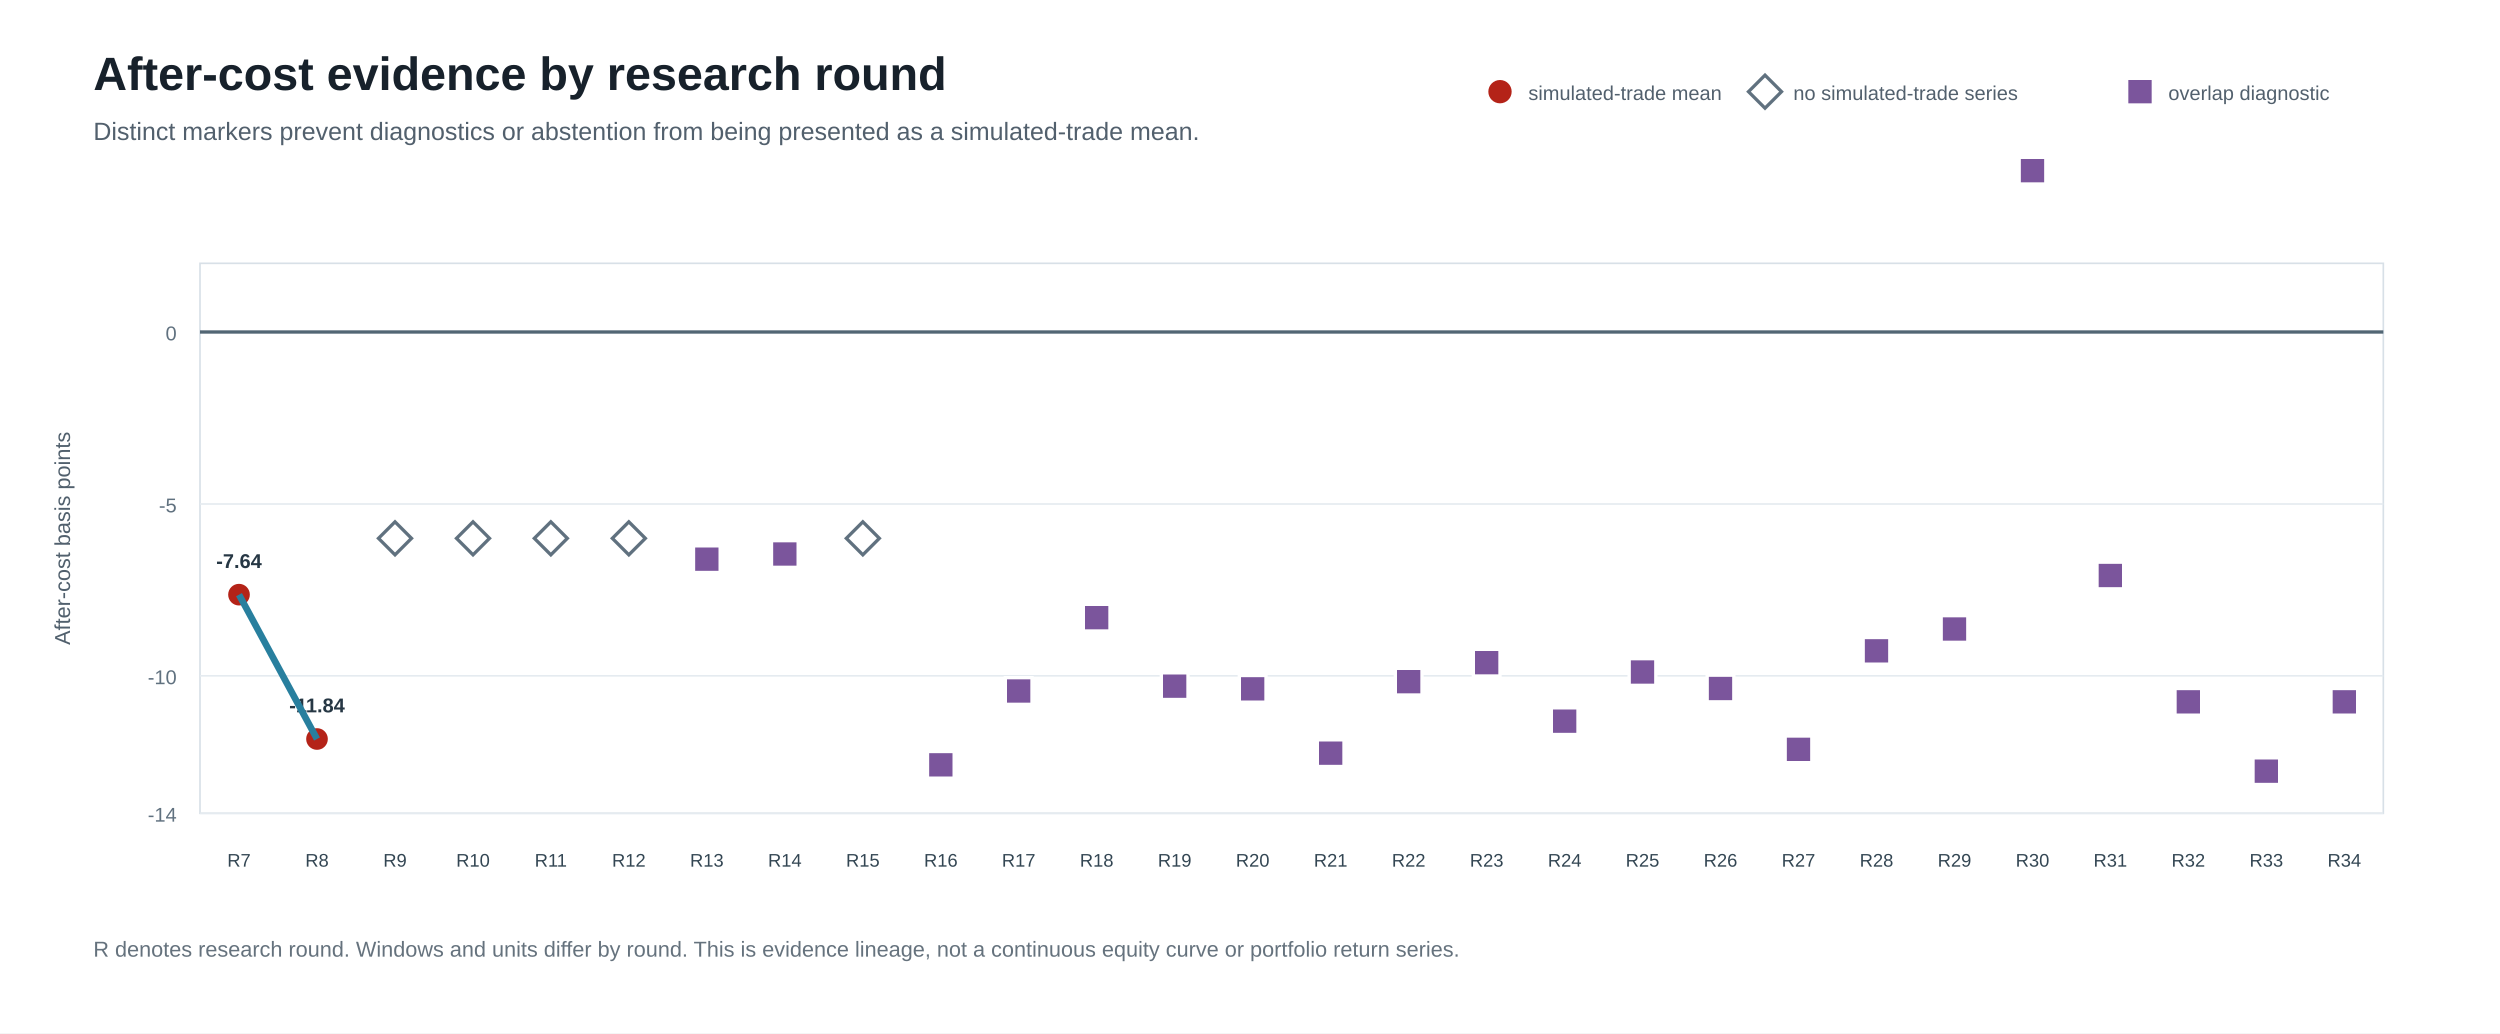
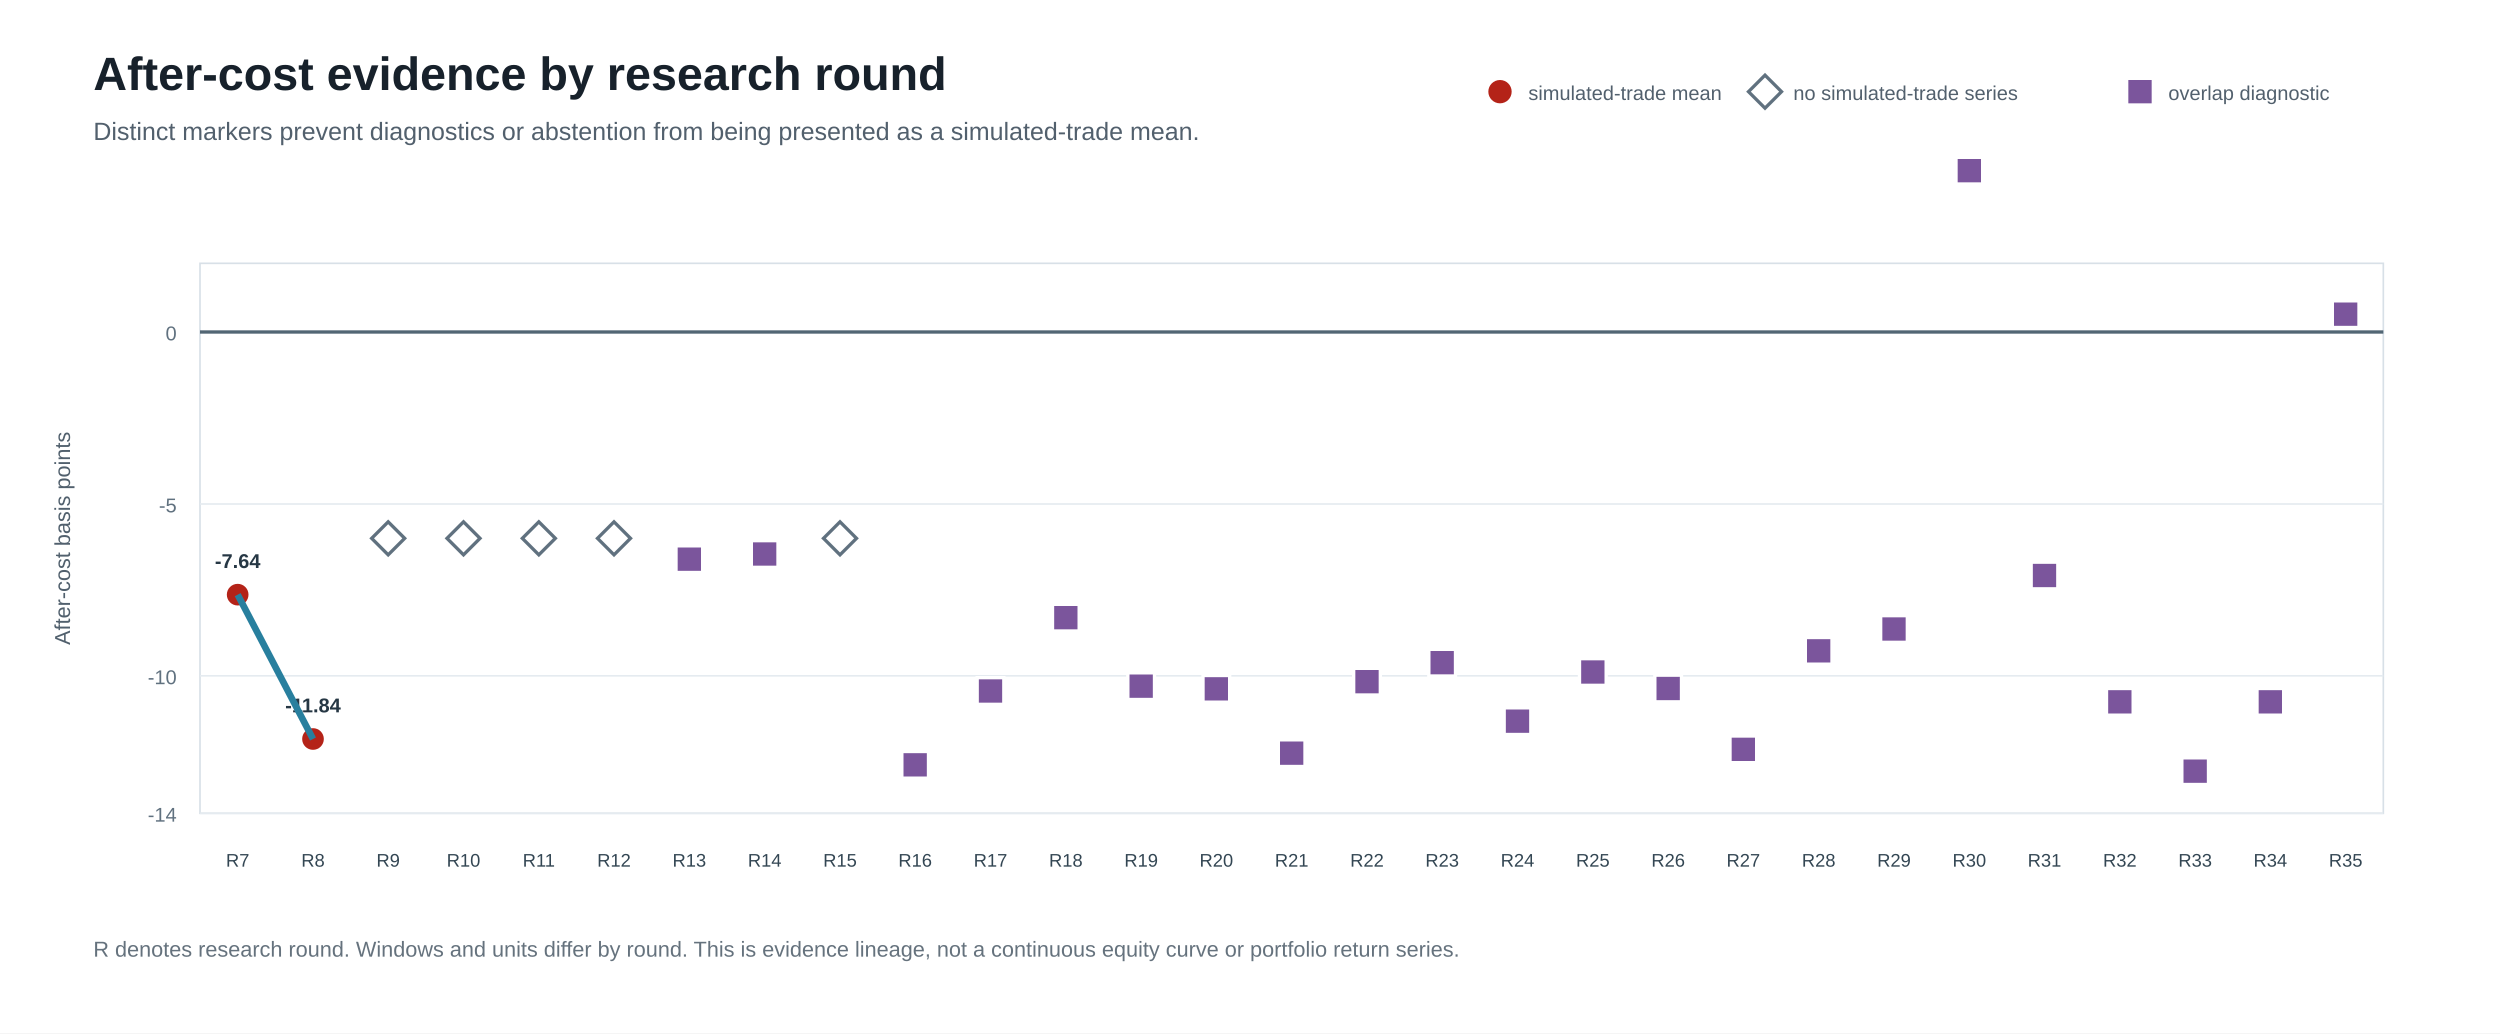
<svg xmlns="http://www.w3.org/2000/svg" width="1500" height="620" viewBox="0 0 1500 620" role="img" aria-labelledby="title desc">
  <rect width="100%" height="100%" fill="#ffffff" />
  <text x="56" y="54" font-family="Segoe UI, Arial, sans-serif" font-size="28" font-weight="700" fill="#17212b">After-cost evidence by research round</text>
  <text x="56" y="84" font-family="Segoe UI, Arial, sans-serif" font-size="15" fill="#52606d">Distinct markers prevent diagnostics or abstention from being presented as a simulated-trade mean.</text>
  <circle cx="900" cy="55" r="7" fill="#b42318" />
  <text x="917" y="60" font-family="Segoe UI, Arial, sans-serif" font-size="12" fill="#52606d">simulated-trade mean</text>
  <rect x="1052" y="48" width="14" height="14" fill="#ffffff" stroke="#60717f" stroke-width="2" transform="rotate(45 1059 55)" />
  <text x="1076" y="60" font-family="Segoe UI, Arial, sans-serif" font-size="12" fill="#52606d">no simulated-trade series</text>
  <rect x="1277" y="48" width="14" height="14" fill="#7b559c" />
  <text x="1301" y="60" font-family="Segoe UI, Arial, sans-serif" font-size="12" fill="#52606d">overlap diagnostic</text>
  <rect x="120" y="158" width="1310" height="330" fill="#ffffff" stroke="#d8e0e7" />
  <line x1="120" y1="488.0" x2="1430" y2="488.0" stroke="#e5ebf0" stroke-width="1" />
  <text x="106" y="493.0" text-anchor="end" font-family="Segoe UI, Arial, sans-serif" font-size="12" fill="#60717f">-14</text>
  <line x1="120" y1="405.5" x2="1430" y2="405.5" stroke="#e5ebf0" stroke-width="1" />
  <text x="106" y="410.5" text-anchor="end" font-family="Segoe UI, Arial, sans-serif" font-size="12" fill="#60717f">-10</text>
  <line x1="120" y1="302.4" x2="1430" y2="302.4" stroke="#e5ebf0" stroke-width="1" />
  <text x="106" y="307.4" text-anchor="end" font-family="Segoe UI, Arial, sans-serif" font-size="12" fill="#60717f">-5</text>
  <line x1="120" y1="199.2" x2="1430" y2="199.2" stroke="#526674" stroke-width="2" />
  <text x="106" y="204.2" text-anchor="end" font-family="Segoe UI, Arial, sans-serif" font-size="12" fill="#60717f">0</text>
-   <circle cx="143.4" cy="356.8" r="8" fill="#b42318" stroke="#ffffff" stroke-width="3" />
-   <text x="143.4" y="340.8" text-anchor="middle" font-family="Segoe UI, Arial, sans-serif" font-size="12" font-weight="700" fill="#263744">-7.64</text>
-   <text x="143.4" y="520" text-anchor="middle" font-family="Segoe UI, Arial, sans-serif" font-size="11" fill="#334653">R7</text>
-   <circle cx="190.2" cy="443.4" r="8" fill="#b42318" stroke="#ffffff" stroke-width="3" />
-   <text x="190.2" y="427.4" text-anchor="middle" font-family="Segoe UI, Arial, sans-serif" font-size="12" font-weight="700" fill="#263744">-11.84</text>
-   <text x="190.2" y="520" text-anchor="middle" font-family="Segoe UI, Arial, sans-serif" font-size="11" fill="#334653">R8</text>
-   <rect x="230.0" y="316.0" width="14" height="14" fill="#ffffff" stroke="#60717f" stroke-width="2" transform="rotate(45 237.0 323.0)" />
-   <text x="237.0" y="520" text-anchor="middle" font-family="Segoe UI, Arial, sans-serif" font-size="11" fill="#334653">R9</text>
-   <rect x="276.8" y="316.0" width="14" height="14" fill="#ffffff" stroke="#60717f" stroke-width="2" transform="rotate(45 283.8 323.0)" />
-   <text x="283.8" y="520" text-anchor="middle" font-family="Segoe UI, Arial, sans-serif" font-size="11" fill="#334653">R10</text>
-   <rect x="323.5" y="316.0" width="14" height="14" fill="#ffffff" stroke="#60717f" stroke-width="2" transform="rotate(45 330.5 323.0)" />
-   <text x="330.5" y="520" text-anchor="middle" font-family="Segoe UI, Arial, sans-serif" font-size="11" fill="#334653">R11</text>
-   <rect x="370.3" y="316.0" width="14" height="14" fill="#ffffff" stroke="#60717f" stroke-width="2" transform="rotate(45 377.3 323.0)" />
-   <text x="377.3" y="520" text-anchor="middle" font-family="Segoe UI, Arial, sans-serif" font-size="11" fill="#334653">R12</text>
-   <rect x="416.1" y="327.5" width="16" height="16" fill="#7b559c" stroke="#ffffff" stroke-width="2" />
-   <text x="424.1" y="520" text-anchor="middle" font-family="Segoe UI, Arial, sans-serif" font-size="11" fill="#334653">R13</text>
-   <rect x="462.9" y="324.4" width="16" height="16" fill="#7b559c" stroke="#ffffff" stroke-width="2" />
-   <text x="470.9" y="520" text-anchor="middle" font-family="Segoe UI, Arial, sans-serif" font-size="11" fill="#334653">R14</text>
-   <rect x="510.7" y="316.0" width="14" height="14" fill="#ffffff" stroke="#60717f" stroke-width="2" transform="rotate(45 517.7 323.0)" />
-   <text x="517.7" y="520" text-anchor="middle" font-family="Segoe UI, Arial, sans-serif" font-size="11" fill="#334653">R15</text>
-   <rect x="556.5" y="450.9" width="16" height="16" fill="#7b559c" stroke="#ffffff" stroke-width="2" />
-   <text x="564.5" y="520" text-anchor="middle" font-family="Segoe UI, Arial, sans-serif" font-size="11" fill="#334653">R16</text>
-   <rect x="603.2" y="406.6" width="16" height="16" fill="#7b559c" stroke="#ffffff" stroke-width="2" />
-   <text x="611.2" y="520" text-anchor="middle" font-family="Segoe UI, Arial, sans-serif" font-size="11" fill="#334653">R17</text>
-   <rect x="650.0" y="362.6" width="16" height="16" fill="#7b559c" stroke="#ffffff" stroke-width="2" />
-   <text x="658.0" y="520" text-anchor="middle" font-family="Segoe UI, Arial, sans-serif" font-size="11" fill="#334653">R18</text>
-   <rect x="696.8" y="403.7" width="16" height="16" fill="#7b559c" stroke="#ffffff" stroke-width="2" />
-   <text x="704.8" y="520" text-anchor="middle" font-family="Segoe UI, Arial, sans-serif" font-size="11" fill="#334653">R19</text>
-   <rect x="743.6" y="405.3" width="16" height="16" fill="#7b559c" stroke="#ffffff" stroke-width="2" />
-   <text x="751.6" y="520" text-anchor="middle" font-family="Segoe UI, Arial, sans-serif" font-size="11" fill="#334653">R20</text>
-   <rect x="790.4" y="443.9" width="16" height="16" fill="#7b559c" stroke="#ffffff" stroke-width="2" />
-   <text x="798.4" y="520" text-anchor="middle" font-family="Segoe UI, Arial, sans-serif" font-size="11" fill="#334653">R21</text>
-   <rect x="837.2" y="401.0" width="16" height="16" fill="#7b559c" stroke="#ffffff" stroke-width="2" />
-   <text x="845.2" y="520" text-anchor="middle" font-family="Segoe UI, Arial, sans-serif" font-size="11" fill="#334653">R22</text>
-   <rect x="884.0" y="389.6" width="16" height="16" fill="#7b559c" stroke="#ffffff" stroke-width="2" />
-   <text x="892.0" y="520" text-anchor="middle" font-family="Segoe UI, Arial, sans-serif" font-size="11" fill="#334653">R23</text>
-   <rect x="930.8" y="424.7" width="16" height="16" fill="#7b559c" stroke="#ffffff" stroke-width="2" />
-   <text x="938.8" y="520" text-anchor="middle" font-family="Segoe UI, Arial, sans-serif" font-size="11" fill="#334653">R24</text>
-   <rect x="977.5" y="395.2" width="16" height="16" fill="#7b559c" stroke="#ffffff" stroke-width="2" />
-   <text x="985.5" y="520" text-anchor="middle" font-family="Segoe UI, Arial, sans-serif" font-size="11" fill="#334653">R25</text>
-   <rect x="1024.3" y="405.1" width="16" height="16" fill="#7b559c" stroke="#ffffff" stroke-width="2" />
-   <text x="1032.3" y="520" text-anchor="middle" font-family="Segoe UI, Arial, sans-serif" font-size="11" fill="#334653">R26</text>
-   <rect x="1071.1" y="441.6" width="16" height="16" fill="#7b559c" stroke="#ffffff" stroke-width="2" />
-   <text x="1079.1" y="520" text-anchor="middle" font-family="Segoe UI, Arial, sans-serif" font-size="11" fill="#334653">R27</text>
-   <rect x="1117.9" y="382.5" width="16" height="16" fill="#7b559c" stroke="#ffffff" stroke-width="2" />
-   <text x="1125.9" y="520" text-anchor="middle" font-family="Segoe UI, Arial, sans-serif" font-size="11" fill="#334653">R28</text>
-   <rect x="1164.7" y="369.4" width="16" height="16" fill="#7b559c" stroke="#ffffff" stroke-width="2" />
-   <text x="1172.7" y="520" text-anchor="middle" font-family="Segoe UI, Arial, sans-serif" font-size="11" fill="#334653">R29</text>
-   <rect x="1211.5" y="94.4" width="16" height="16" fill="#7b559c" stroke="#ffffff" stroke-width="2" />
-   <text x="1219.5" y="520" text-anchor="middle" font-family="Segoe UI, Arial, sans-serif" font-size="11" fill="#334653">R30</text>
-   <rect x="1258.2" y="337.3" width="16" height="16" fill="#7b559c" stroke="#ffffff" stroke-width="2" />
-   <text x="1266.2" y="520" text-anchor="middle" font-family="Segoe UI, Arial, sans-serif" font-size="11" fill="#334653">R31</text>
-   <rect x="1305.0" y="413.1" width="16" height="16" fill="#7b559c" stroke="#ffffff" stroke-width="2" />
-   <text x="1313.0" y="520" text-anchor="middle" font-family="Segoe UI, Arial, sans-serif" font-size="11" fill="#334653">R32</text>
-   <rect x="1351.8" y="454.7" width="16" height="16" fill="#7b559c" stroke="#ffffff" stroke-width="2" />
-   <text x="1359.8" y="520" text-anchor="middle" font-family="Segoe UI, Arial, sans-serif" font-size="11" fill="#334653">R33</text>
-   <rect x="1398.6" y="413.1" width="16" height="16" fill="#7b559c" stroke="#ffffff" stroke-width="2" />
-   <text x="1406.6" y="520" text-anchor="middle" font-family="Segoe UI, Arial, sans-serif" font-size="11" fill="#334653">R34</text>
-   <polyline points="143.4,356.8 190.2,443.4" fill="none" stroke="#287f9e" stroke-width="4" />
+   <circle cx="142.6" cy="356.8" r="8" fill="#b42318" stroke="#ffffff" stroke-width="3" />
+   <text x="142.6" y="340.8" text-anchor="middle" font-family="Segoe UI, Arial, sans-serif" font-size="12" font-weight="700" fill="#263744">-7.64</text>
+   <text x="142.6" y="520" text-anchor="middle" font-family="Segoe UI, Arial, sans-serif" font-size="11" fill="#334653">R7</text>
+   <circle cx="187.8" cy="443.4" r="8" fill="#b42318" stroke="#ffffff" stroke-width="3" />
+   <text x="187.8" y="427.4" text-anchor="middle" font-family="Segoe UI, Arial, sans-serif" font-size="12" font-weight="700" fill="#263744">-11.84</text>
+   <text x="187.8" y="520" text-anchor="middle" font-family="Segoe UI, Arial, sans-serif" font-size="11" fill="#334653">R8</text>
+   <rect x="225.9" y="316.0" width="14" height="14" fill="#ffffff" stroke="#60717f" stroke-width="2" transform="rotate(45 232.9 323.0)" />
+   <text x="232.9" y="520" text-anchor="middle" font-family="Segoe UI, Arial, sans-serif" font-size="11" fill="#334653">R9</text>
+   <rect x="271.1" y="316.0" width="14" height="14" fill="#ffffff" stroke="#60717f" stroke-width="2" transform="rotate(45 278.1 323.0)" />
+   <text x="278.1" y="520" text-anchor="middle" font-family="Segoe UI, Arial, sans-serif" font-size="11" fill="#334653">R10</text>
+   <rect x="316.3" y="316.0" width="14" height="14" fill="#ffffff" stroke="#60717f" stroke-width="2" transform="rotate(45 323.3 323.0)" />
+   <text x="323.3" y="520" text-anchor="middle" font-family="Segoe UI, Arial, sans-serif" font-size="11" fill="#334653">R11</text>
+   <rect x="361.4" y="316.0" width="14" height="14" fill="#ffffff" stroke="#60717f" stroke-width="2" transform="rotate(45 368.4 323.0)" />
+   <text x="368.4" y="520" text-anchor="middle" font-family="Segoe UI, Arial, sans-serif" font-size="11" fill="#334653">R12</text>
+   <rect x="405.6" y="327.5" width="16" height="16" fill="#7b559c" stroke="#ffffff" stroke-width="2" />
+   <text x="413.6" y="520" text-anchor="middle" font-family="Segoe UI, Arial, sans-serif" font-size="11" fill="#334653">R13</text>
+   <rect x="450.8" y="324.4" width="16" height="16" fill="#7b559c" stroke="#ffffff" stroke-width="2" />
+   <text x="458.8" y="520" text-anchor="middle" font-family="Segoe UI, Arial, sans-serif" font-size="11" fill="#334653">R14</text>
+   <rect x="497.0" y="316.0" width="14" height="14" fill="#ffffff" stroke="#60717f" stroke-width="2" transform="rotate(45 504.0 323.0)" />
+   <text x="504.0" y="520" text-anchor="middle" font-family="Segoe UI, Arial, sans-serif" font-size="11" fill="#334653">R15</text>
+   <rect x="541.1" y="450.9" width="16" height="16" fill="#7b559c" stroke="#ffffff" stroke-width="2" />
+   <text x="549.1" y="520" text-anchor="middle" font-family="Segoe UI, Arial, sans-serif" font-size="11" fill="#334653">R16</text>
+   <rect x="586.3" y="406.6" width="16" height="16" fill="#7b559c" stroke="#ffffff" stroke-width="2" />
+   <text x="594.3" y="520" text-anchor="middle" font-family="Segoe UI, Arial, sans-serif" font-size="11" fill="#334653">R17</text>
+   <rect x="631.5" y="362.6" width="16" height="16" fill="#7b559c" stroke="#ffffff" stroke-width="2" />
+   <text x="639.5" y="520" text-anchor="middle" font-family="Segoe UI, Arial, sans-serif" font-size="11" fill="#334653">R18</text>
+   <rect x="676.7" y="403.7" width="16" height="16" fill="#7b559c" stroke="#ffffff" stroke-width="2" />
+   <text x="684.7" y="520" text-anchor="middle" font-family="Segoe UI, Arial, sans-serif" font-size="11" fill="#334653">R19</text>
+   <rect x="721.8" y="405.3" width="16" height="16" fill="#7b559c" stroke="#ffffff" stroke-width="2" />
+   <text x="729.8" y="520" text-anchor="middle" font-family="Segoe UI, Arial, sans-serif" font-size="11" fill="#334653">R20</text>
+   <rect x="767.0" y="443.9" width="16" height="16" fill="#7b559c" stroke="#ffffff" stroke-width="2" />
+   <text x="775.0" y="520" text-anchor="middle" font-family="Segoe UI, Arial, sans-serif" font-size="11" fill="#334653">R21</text>
+   <rect x="812.2" y="401.0" width="16" height="16" fill="#7b559c" stroke="#ffffff" stroke-width="2" />
+   <text x="820.2" y="520" text-anchor="middle" font-family="Segoe UI, Arial, sans-serif" font-size="11" fill="#334653">R22</text>
+   <rect x="857.3" y="389.6" width="16" height="16" fill="#7b559c" stroke="#ffffff" stroke-width="2" />
+   <text x="865.3" y="520" text-anchor="middle" font-family="Segoe UI, Arial, sans-serif" font-size="11" fill="#334653">R23</text>
+   <rect x="902.5" y="424.7" width="16" height="16" fill="#7b559c" stroke="#ffffff" stroke-width="2" />
+   <text x="910.5" y="520" text-anchor="middle" font-family="Segoe UI, Arial, sans-serif" font-size="11" fill="#334653">R24</text>
+   <rect x="947.7" y="395.2" width="16" height="16" fill="#7b559c" stroke="#ffffff" stroke-width="2" />
+   <text x="955.7" y="520" text-anchor="middle" font-family="Segoe UI, Arial, sans-serif" font-size="11" fill="#334653">R25</text>
+   <rect x="992.9" y="405.1" width="16" height="16" fill="#7b559c" stroke="#ffffff" stroke-width="2" />
+   <text x="1000.9" y="520" text-anchor="middle" font-family="Segoe UI, Arial, sans-serif" font-size="11" fill="#334653">R26</text>
+   <rect x="1038.0" y="441.6" width="16" height="16" fill="#7b559c" stroke="#ffffff" stroke-width="2" />
+   <text x="1046.0" y="520" text-anchor="middle" font-family="Segoe UI, Arial, sans-serif" font-size="11" fill="#334653">R27</text>
+   <rect x="1083.2" y="382.5" width="16" height="16" fill="#7b559c" stroke="#ffffff" stroke-width="2" />
+   <text x="1091.2" y="520" text-anchor="middle" font-family="Segoe UI, Arial, sans-serif" font-size="11" fill="#334653">R28</text>
+   <rect x="1128.4" y="369.4" width="16" height="16" fill="#7b559c" stroke="#ffffff" stroke-width="2" />
+   <text x="1136.4" y="520" text-anchor="middle" font-family="Segoe UI, Arial, sans-serif" font-size="11" fill="#334653">R29</text>
+   <rect x="1173.6" y="94.4" width="16" height="16" fill="#7b559c" stroke="#ffffff" stroke-width="2" />
+   <text x="1181.6" y="520" text-anchor="middle" font-family="Segoe UI, Arial, sans-serif" font-size="11" fill="#334653">R30</text>
+   <rect x="1218.7" y="337.3" width="16" height="16" fill="#7b559c" stroke="#ffffff" stroke-width="2" />
+   <text x="1226.7" y="520" text-anchor="middle" font-family="Segoe UI, Arial, sans-serif" font-size="11" fill="#334653">R31</text>
+   <rect x="1263.9" y="413.1" width="16" height="16" fill="#7b559c" stroke="#ffffff" stroke-width="2" />
+   <text x="1271.9" y="520" text-anchor="middle" font-family="Segoe UI, Arial, sans-serif" font-size="11" fill="#334653">R32</text>
+   <rect x="1309.1" y="454.7" width="16" height="16" fill="#7b559c" stroke="#ffffff" stroke-width="2" />
+   <text x="1317.1" y="520" text-anchor="middle" font-family="Segoe UI, Arial, sans-serif" font-size="11" fill="#334653">R33</text>
+   <rect x="1354.2" y="413.1" width="16" height="16" fill="#7b559c" stroke="#ffffff" stroke-width="2" />
+   <text x="1362.2" y="520" text-anchor="middle" font-family="Segoe UI, Arial, sans-serif" font-size="11" fill="#334653">R34</text>
+   <rect x="1399.4" y="180.5" width="16" height="16" fill="#7b559c" stroke="#ffffff" stroke-width="2" />
+   <text x="1407.4" y="520" text-anchor="middle" font-family="Segoe UI, Arial, sans-serif" font-size="11" fill="#334653">R35</text>
+   <polyline points="142.6,356.8 187.8,443.4" fill="none" stroke="#287f9e" stroke-width="4" />
  <text x="42" y="323" transform="rotate(-90 42 323)" text-anchor="middle" font-family="Segoe UI, Arial, sans-serif" font-size="13" fill="#51606d">After-cost basis points</text>
  <text x="56" y="574" font-family="Segoe UI, Arial, sans-serif" font-size="13" fill="#65727d">R denotes research round. Windows and units differ by round. This is evidence lineage, not a continuous equity curve or portfolio return series.</text>
</svg>
